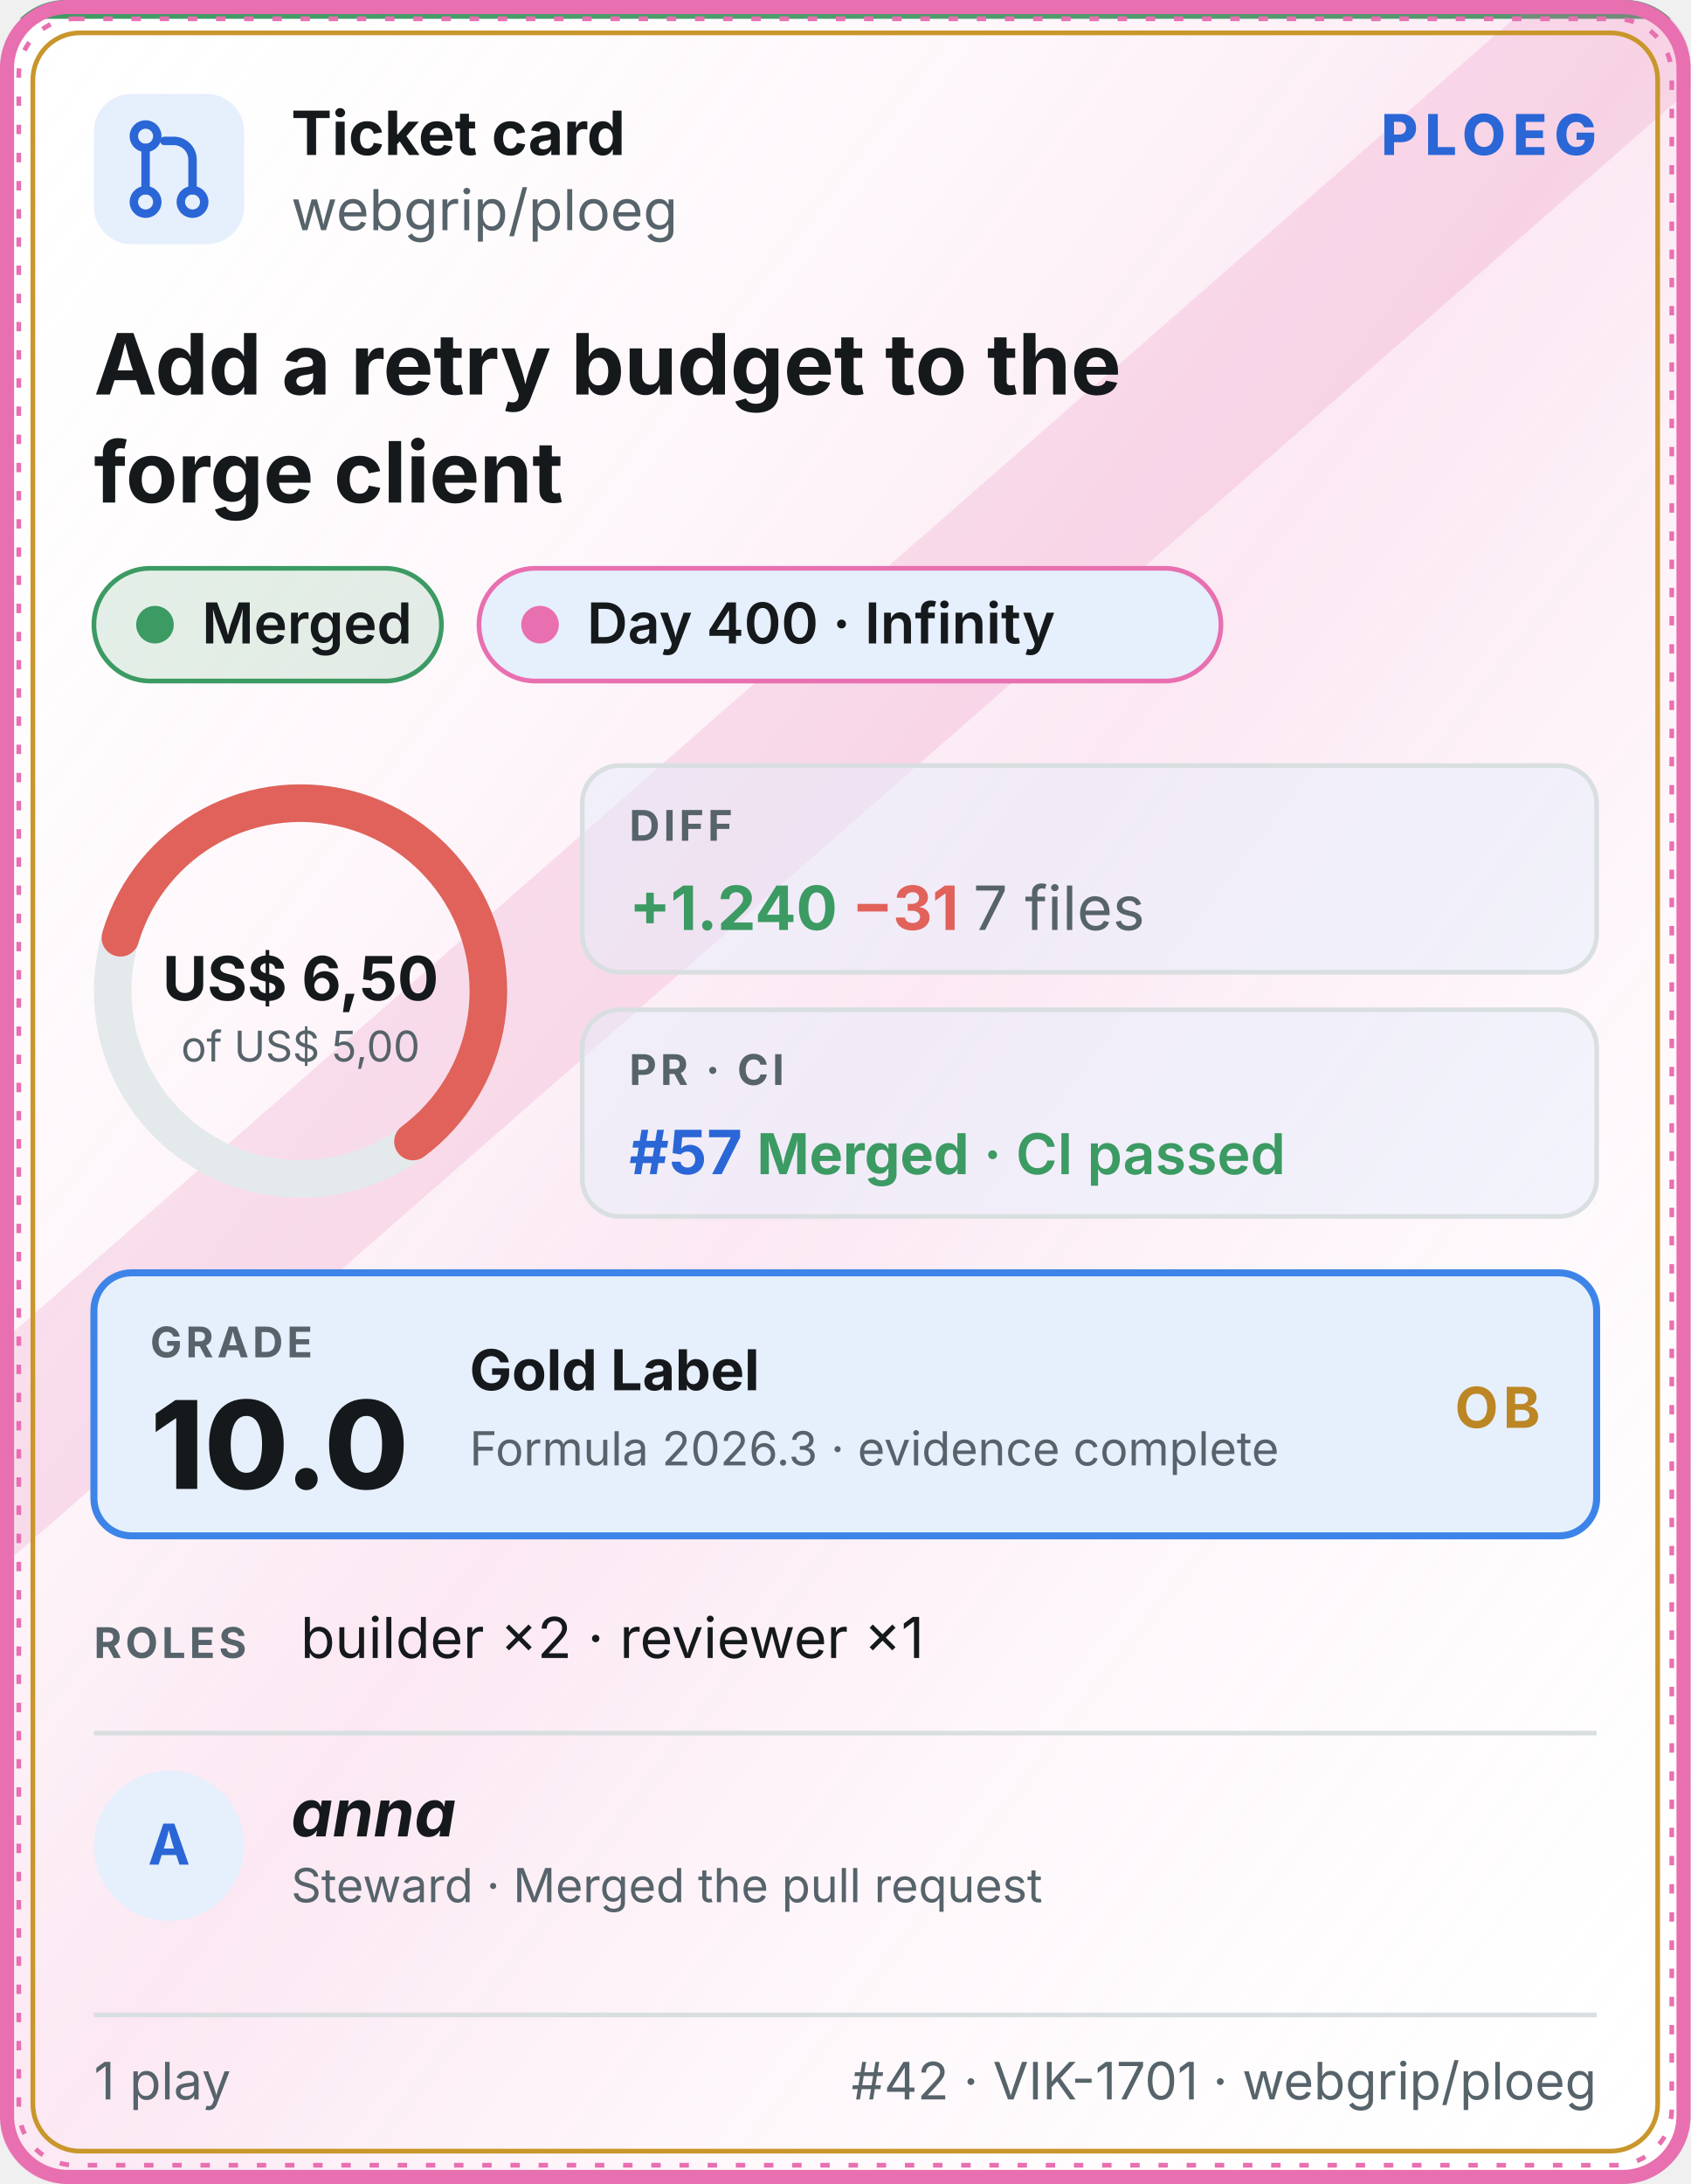
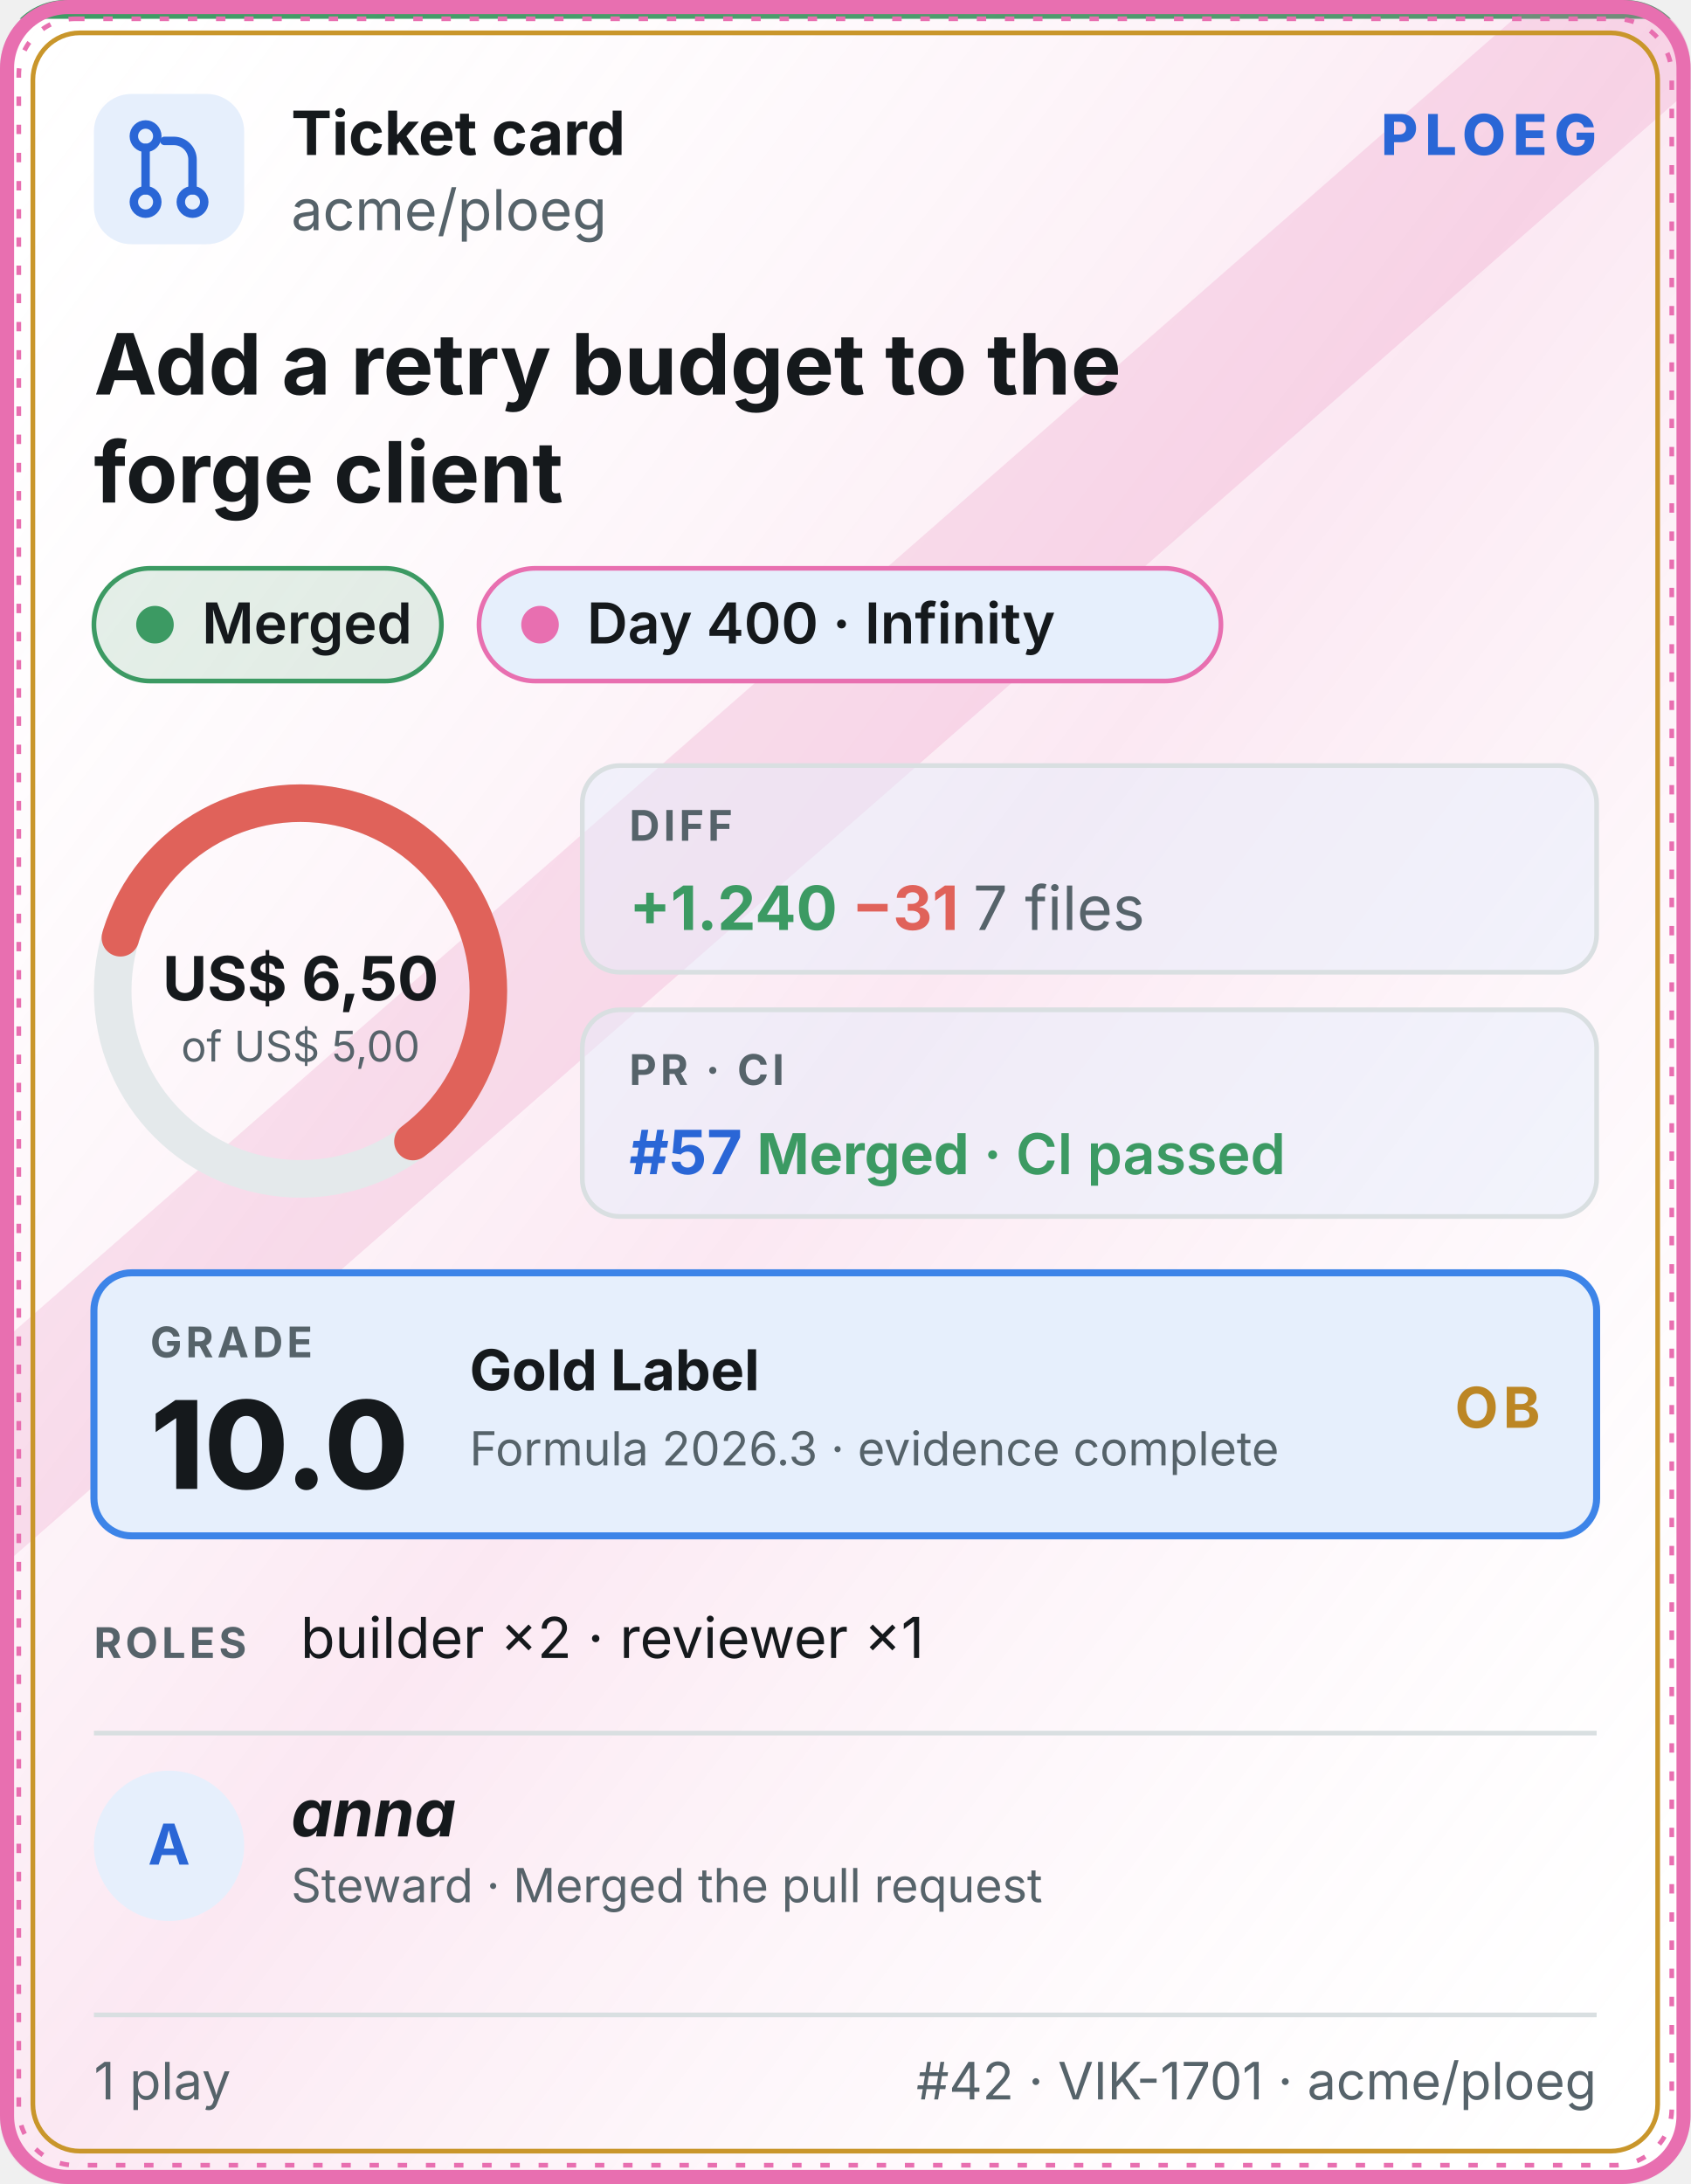
<svg xmlns="http://www.w3.org/2000/svg" width="360" height="465" viewBox="0 0 360 465" role="img" aria-labelledby="card-title card-desc">
  <defs>
    <clipPath id="card-clip">
      <rect x="0" y="0" width="360" height="465" rx="14" />
    </clipPath>
    <linearGradient id="card-sheen" x1="0" y1="0" x2="1" y2="1">
      <stop offset="0" stop-color="#FFFFFF" stop-opacity="0" />
      <stop offset="0.5" stop-color="#E86FB0" stop-opacity="0.16" />
      <stop offset="1" stop-color="#FFFFFF" stop-opacity="0" />
    </linearGradient>
  </defs>
  <g font-family="Inter, -apple-system, 'Segoe UI', Roboto, Helvetica, Arial, sans-serif">
    <rect x="0.5" y="0.5" width="359" height="464" rx="14" fill="#FFFFFF" stroke="#D9DFE1" />
    <g clip-path="url(#card-clip)">
      <rect x="0" y="0" width="360" height="4" fill="#3C9A63" />
      <rect x="0" y="0" width="360" height="465" fill="url(#card-sheen)" />
      <path d="M-40 345 L400 -40" stroke="#E86FB0" stroke-opacity="0.18" stroke-width="36" />
    </g>
    <rect x="1.5" y="1.5" width="357" height="462" rx="13" fill="none" stroke="#E86FB0" stroke-width="3" data-finish="infinity" />
    <rect x="7" y="7" width="346" height="451" rx="10" fill="none" stroke="#C9962B" stroke-width="1" />
    <rect x="4" y="4" width="352" height="457" rx="12" fill="none" stroke="#E86FB0" stroke-width="1" stroke-dasharray="2 4" />
    <rect x="20" y="20" width="32" height="32" rx="8" fill="#E6EFFC" />
    <g fill="none" stroke="#2A66D6" stroke-width="1.8" stroke-linecap="round">
      <circle cx="31" cy="29" r="2.5" />
      <circle cx="31" cy="43" r="2.5" />
      <circle cx="41" cy="43" r="2.5" />
      <path d="M31 31.5 V40.5 M41 40.5 V34 a4 4 0 0 0 -4 -4 H35" />
    </g>
    <text x="62" y="33" font-size="13" font-weight="700" fill="#15191C">Ticket card</text>
-     <text x="62" y="49" font-size="12" fill="#56636A">webgrip/ploeg</text>
+     <text x="62" y="49" font-size="12" fill="#56636A">acme/ploeg</text>
    <text x="340" y="33" font-size="12" font-weight="800" letter-spacing="1.5" text-anchor="end" fill="#2A66D6">PLOEG</text>
    <text x="20" y="84" font-size="18" font-weight="700" fill="#15191C">Add a retry budget to the</text>
    <text x="20" y="107" font-size="18" font-weight="700" fill="#15191C">forge client</text>
    <rect x="20" y="121" width="74" height="24" rx="12" fill="#3C9A63" fill-opacity="0.14" stroke="#3C9A63" />
    <circle cx="33" cy="133" r="4" fill="#3C9A63" />
    <text x="43" y="137" font-size="12" font-weight="600" fill="#15191C">Merged</text>
    <rect x="102" y="121" width="158" height="24" rx="12" fill="#E6EFFC" stroke="#E86FB0" />
    <circle cx="115" cy="133" r="4" fill="#E86FB0" />
    <text x="125" y="137" font-size="12" font-weight="600" fill="#15191C">Day 400 · Infinity</text>
    <circle cx="64" cy="211" r="40" fill="none" stroke="#E4E9EB" stroke-width="8" />
    <circle cx="64" cy="211" r="40" fill="none" stroke="#E0625A" stroke-width="8" stroke-linecap="round" pathLength="100" stroke-dasharray="100.0 100" transform="rotate(-90 64 211)" />
    <text x="64" y="213" font-size="13" font-weight="700" text-anchor="middle" fill="#15191C">US$ 6,50</text>
    <text x="64" y="226" font-size="9" text-anchor="middle" fill="#56636A">of US$ 5,00</text>
    <rect x="124" y="163" width="216" height="44" rx="8" fill="#E6EFFC" fill-opacity="0.5" stroke="#D9DFE1" />
    <text x="134" y="179" font-size="9" font-weight="700" letter-spacing="0.8" fill="#56636A">DIFF</text>
    <text x="134" y="198" font-size="13" font-weight="700">
      <tspan fill="#3C9A63">+1.240</tspan>
      <tspan fill="#E0625A">−31</tspan>
      <tspan font-weight="400" fill="#56636A">7 files</tspan>
    </text>
    <rect x="124" y="215" width="216" height="44" rx="8" fill="#E6EFFC" fill-opacity="0.5" stroke="#D9DFE1" />
    <text x="134" y="231" font-size="9" font-weight="700" letter-spacing="0.8" fill="#56636A">PR · CI</text>
    <text x="134" y="250" font-size="13" font-weight="700" fill="#2A66D6">#57 <tspan font-size="12" fill="#3C9A63">Merged</tspan>
      <tspan font-size="12" font-weight="600" fill="#3C9A63">· CI passed</tspan>
    </text>
    <rect x="20" y="271" width="320" height="56" rx="8" fill="#E6EFFC" stroke="#3D84E8" stroke-width="1.5" data-slot="grade" />
    <text x="32" y="289" font-size="9" font-weight="700" letter-spacing="0.8" fill="#56636A">GRADE</text>
    <text x="32" y="317" font-size="26" font-weight="800" fill="#15191C">10.0</text>
    <text x="100" y="296" font-size="12" font-weight="700" fill="#15191C">Gold Label</text>
    <text x="100" y="312" font-size="10" fill="#56636A">Formula 2026.3 · evidence complete</text>
    <text x="328" y="304" font-size="12" font-weight="700" letter-spacing="1" text-anchor="end" fill="#BC8624">OB</text>
    <text x="20" y="353" font-size="9" font-weight="700" letter-spacing="0.8" fill="#56636A">ROLES</text>
    <text x="64" y="353" font-size="12" fill="#15191C">builder ×2 · reviewer ×1</text>
    <line x1="20" y1="369" x2="340" y2="369" stroke="#D9DFE1" />
    <circle cx="36" cy="393" r="16" fill="#E6EFFC" />
    <text x="36" y="397" font-size="12" font-weight="700" text-anchor="middle" fill="#2A66D6">A</text>
    <text x="62" y="391" font-size="14" font-weight="700" font-style="italic" fill="#15191C">anna</text>
    <text x="62" y="405" font-size="10" fill="#56636A">Steward · Merged the pull request</text>
    <line x1="20" y1="429" x2="340" y2="429" stroke="#D9DFE1" />
    <text x="20" y="447" font-size="11" fill="#56636A">1 play</text>
-     <text x="340" y="447" font-size="11" text-anchor="end" fill="#56636A">#42 · VIK-1701 · webgrip/ploeg</text>
+     <text x="340" y="447" font-size="11" text-anchor="end" fill="#56636A">#42 · VIK-1701 · acme/ploeg</text>
  </g>
</svg>
